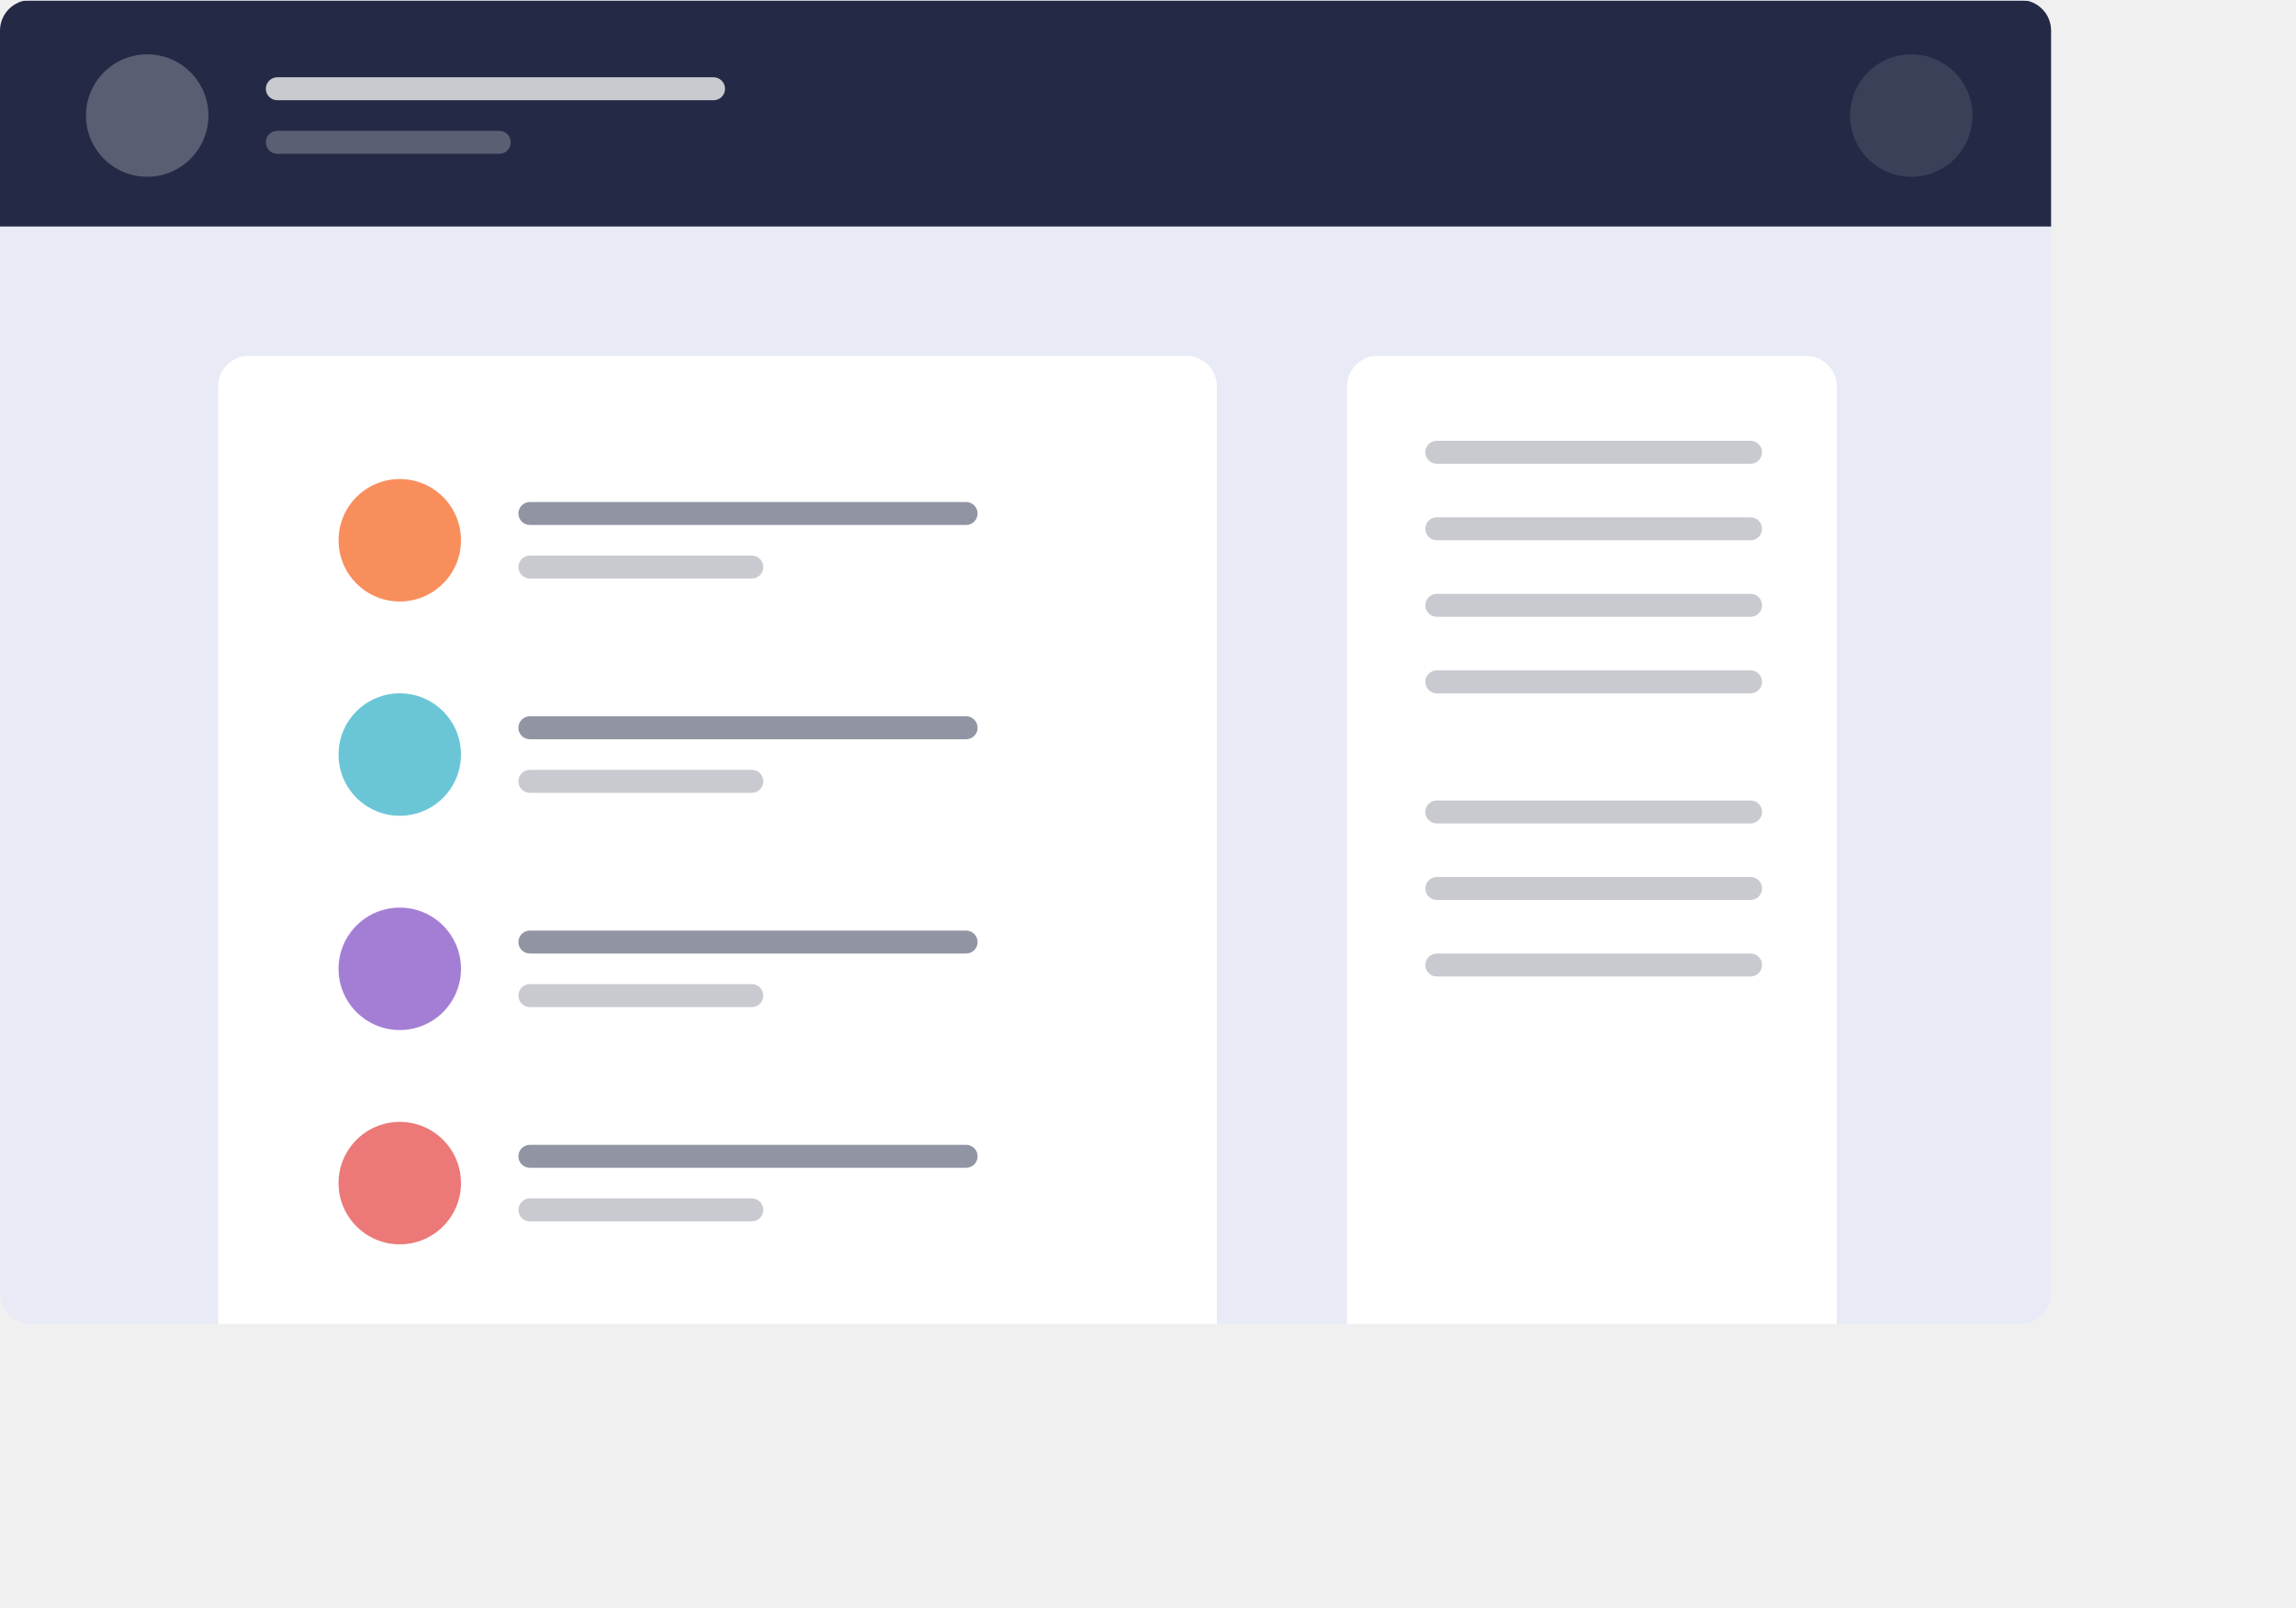
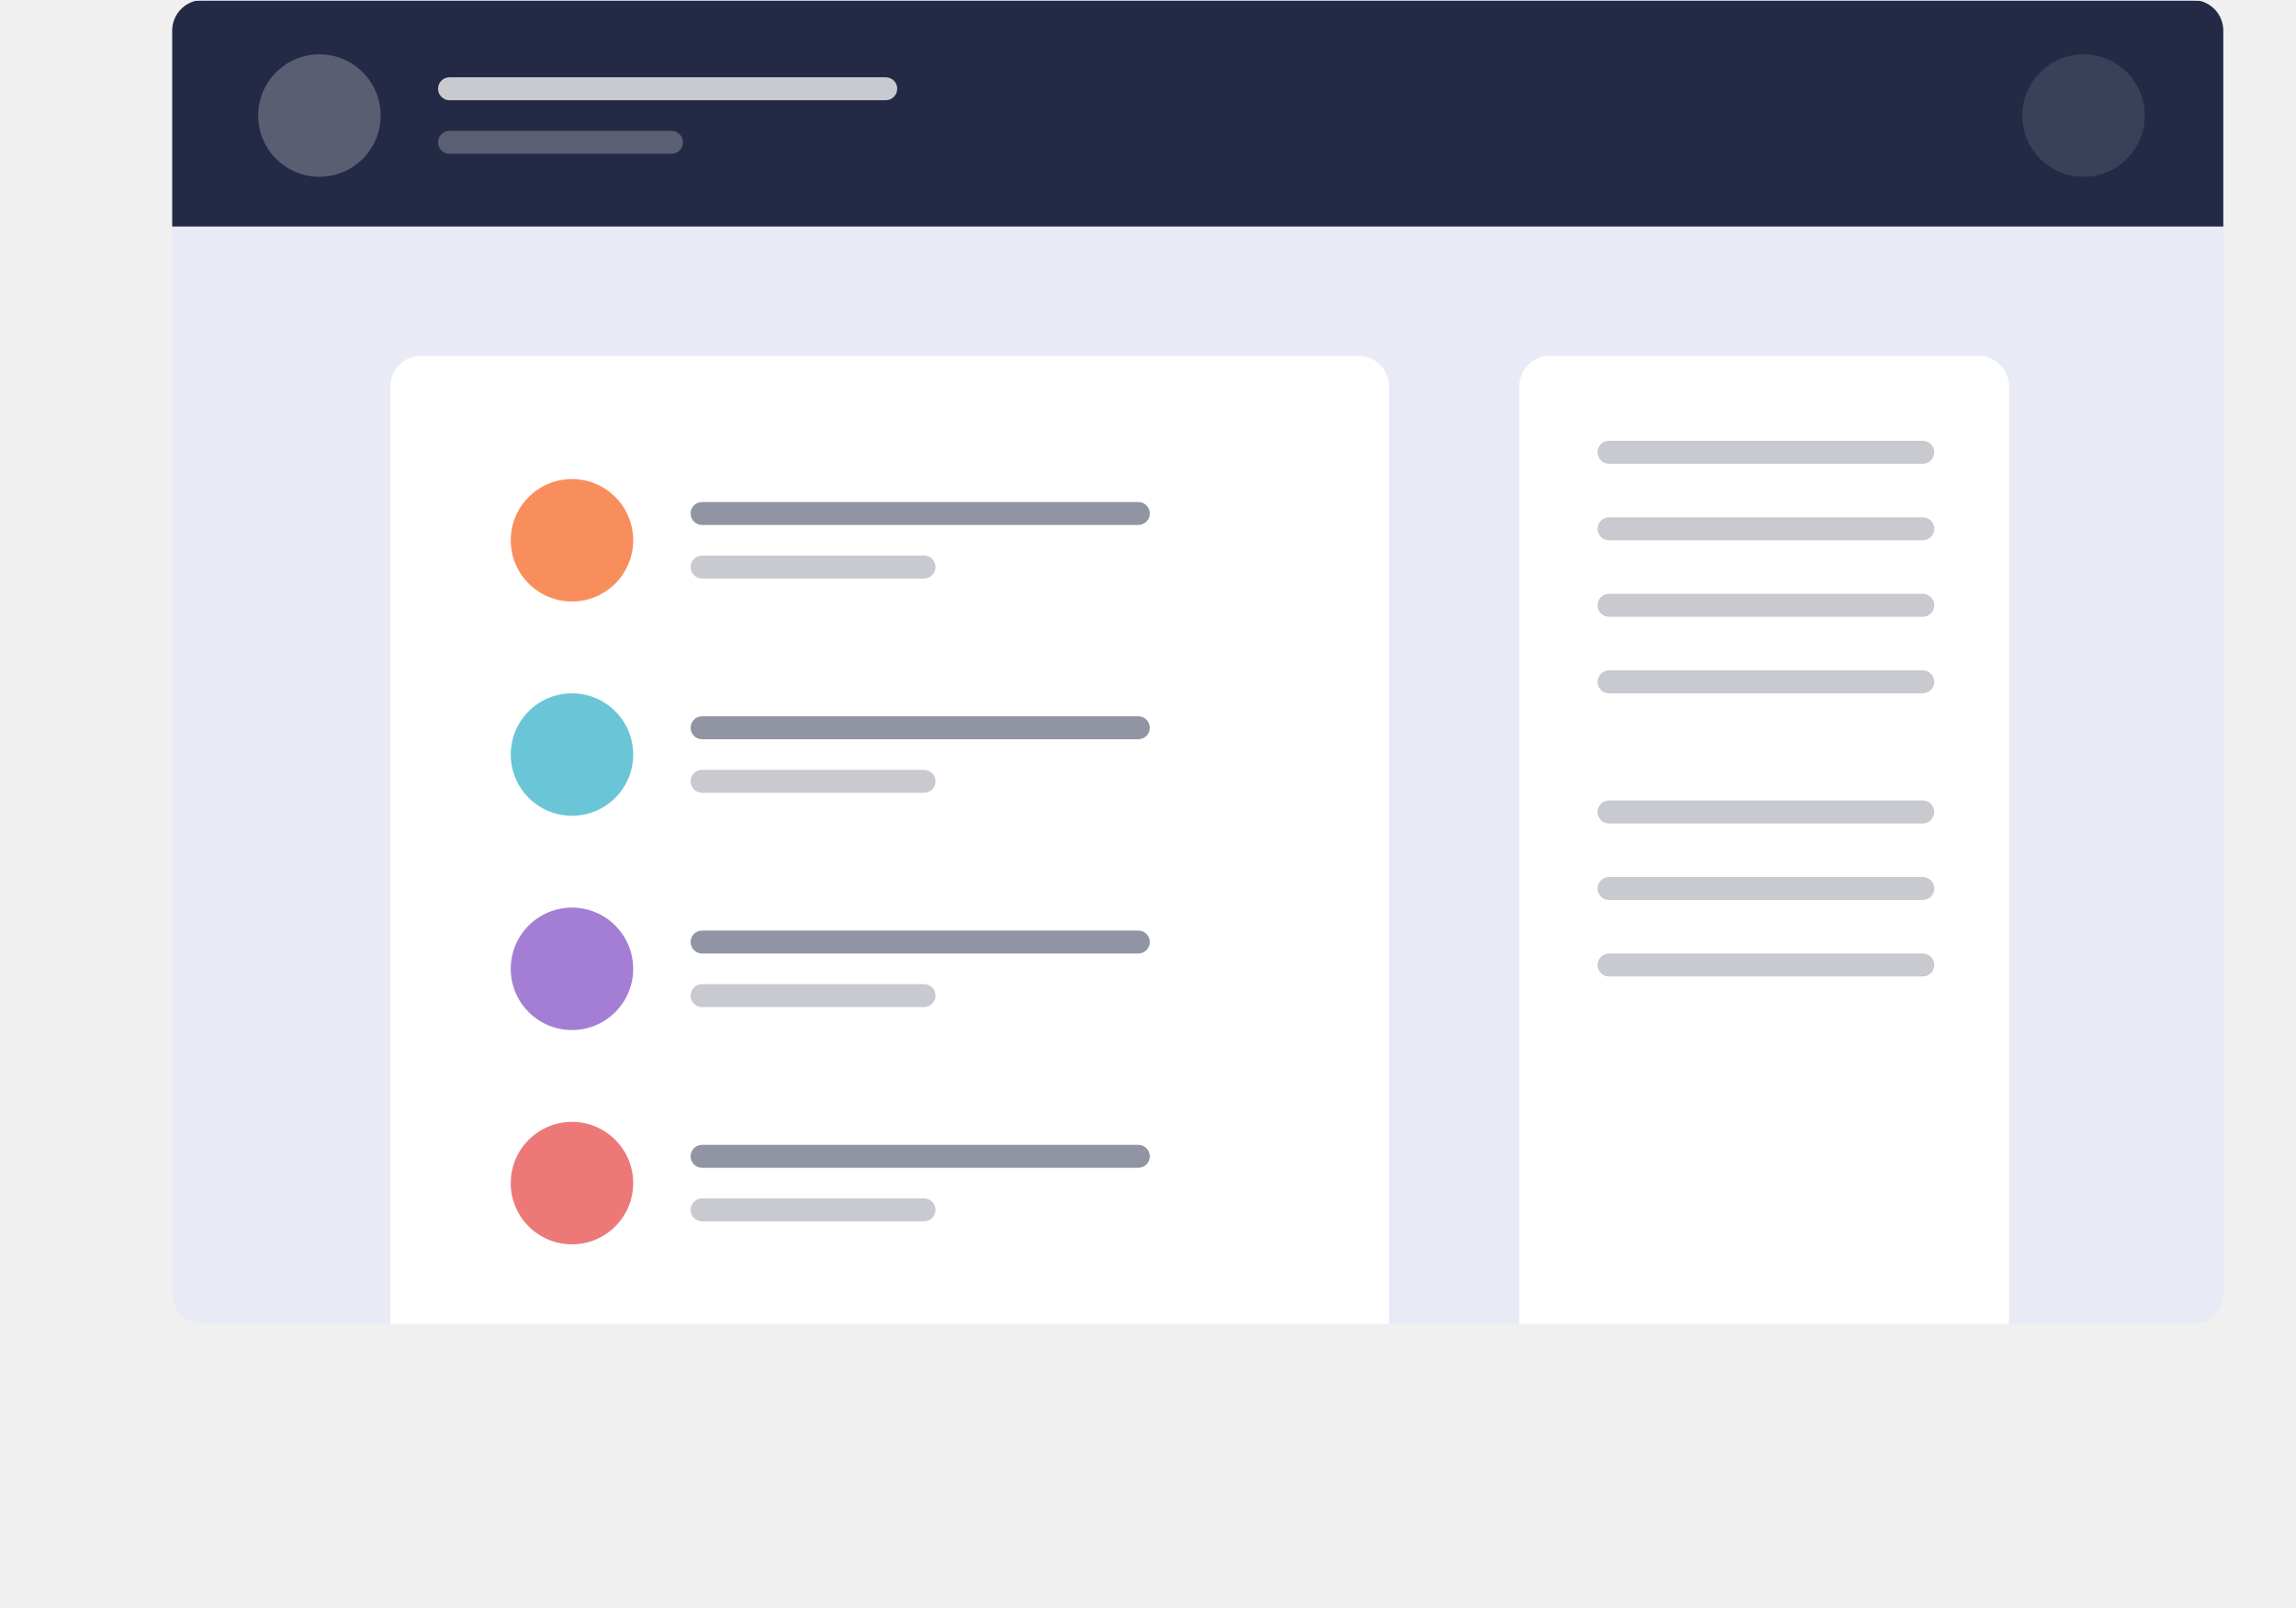
- <svg xmlns="http://www.w3.org/2000/svg" xmlns:xlink="http://www.w3.org/1999/xlink" viewBox="0 0 600 420" preserveAspectRatio="xMinYMin slice">
+ <svg xmlns="http://www.w3.org/2000/svg" xmlns:xlink="http://www.w3.org/1999/xlink" viewBox="-45 0 600 420" preserveAspectRatio="xMinYMin slice">
  <defs>
    <rect id="a" width="536" height="346" rx="8" />
  </defs>
  <g fill="none" fill-rule="evenodd">
    <mask id="b" fill="#fff">
      <use xlink:href="#a" />
    </mask>
    <use fill="#E8EAF6" fill-rule="nonzero" xlink:href="#a" />
    <g mask="url(#b)">
      <path fill="#242A45" d="M-3.53.197h547v59h-547z" />
      <g transform="translate(22.47 14.197)" fill="#FFF">
        <circle cx="16" cy="16" r="16" opacity=".245" />
        <circle cx="477" cy="16" r="16" opacity=".104" />
        <g transform="translate(47 6)">
          <rect width="120" height="6" opacity=".75" rx="3" />
          <rect width="64" height="6" y="14" opacity=".25" rx="3" />
        </g>
      </g>
    </g>
    <g mask="url(#b)">
      <g transform="translate(57 93)">
        <rect width="261" height="316" fill="#FFF" rx="8" />
        <rect width="128" height="316" x="295" fill="#FFF" rx="8" />
        <rect width="120" height="6" x="78.47" y="38.197" fill="#242A45" opacity=".5" rx="3" />
      </g>
    </g>
    <g transform="translate(88.47 115.197)">
      <circle cx="16" cy="26" r="16" fill="#F98E5D" />
      <rect width="88" height="6" x="284" fill="#242A45" opacity=".25" rx="3" />
      <rect width="88" height="6" x="284" y="20" fill="#242A45" opacity=".25" rx="3" />
      <rect width="88" height="6" x="284" y="40" fill="#242A45" opacity=".25" rx="3" />
      <rect width="88" height="6" x="284" y="60" fill="#242A45" opacity=".25" rx="3" />
      <rect width="88" height="6" x="284" y="94" fill="#242A45" opacity=".25" rx="3" />
      <rect width="88" height="6" x="284" y="114" fill="#242A45" opacity=".25" rx="3" />
      <rect width="88" height="6" x="284" y="134" fill="#242A45" opacity=".25" rx="3" />
      <rect width="64" height="6" x="47" y="30" fill="#242A45" opacity=".25" rx="3" />
    </g>
    <g transform="translate(88.47 181.197)">
      <circle cx="16" cy="16" r="16" fill="#6AC6D6" />
      <rect width="120" height="6" x="47" y="6" fill="#242A45" opacity=".5" rx="3" />
      <rect width="64" height="6" x="47" y="20" fill="#242A45" opacity=".25" rx="3" />
    </g>
    <g transform="translate(88.47 237.197)">
      <circle cx="16" cy="16" r="16" fill="#A47ED4" />
      <rect width="120" height="6" x="47" y="6" fill="#242A45" opacity=".5" rx="3" />
      <rect width="64" height="6" x="47" y="20" fill="#242A45" opacity=".25" rx="3" />
    </g>
    <g transform="translate(88.47 293.197)">
      <circle cx="16" cy="16" r="16" fill="#EC7878" />
      <rect width="120" height="6" x="47" y="6" fill="#242A45" opacity=".5" rx="3" />
      <rect width="64" height="6" x="47" y="20" fill="#242A45" opacity=".25" rx="3" />
    </g>
  </g>
</svg>
